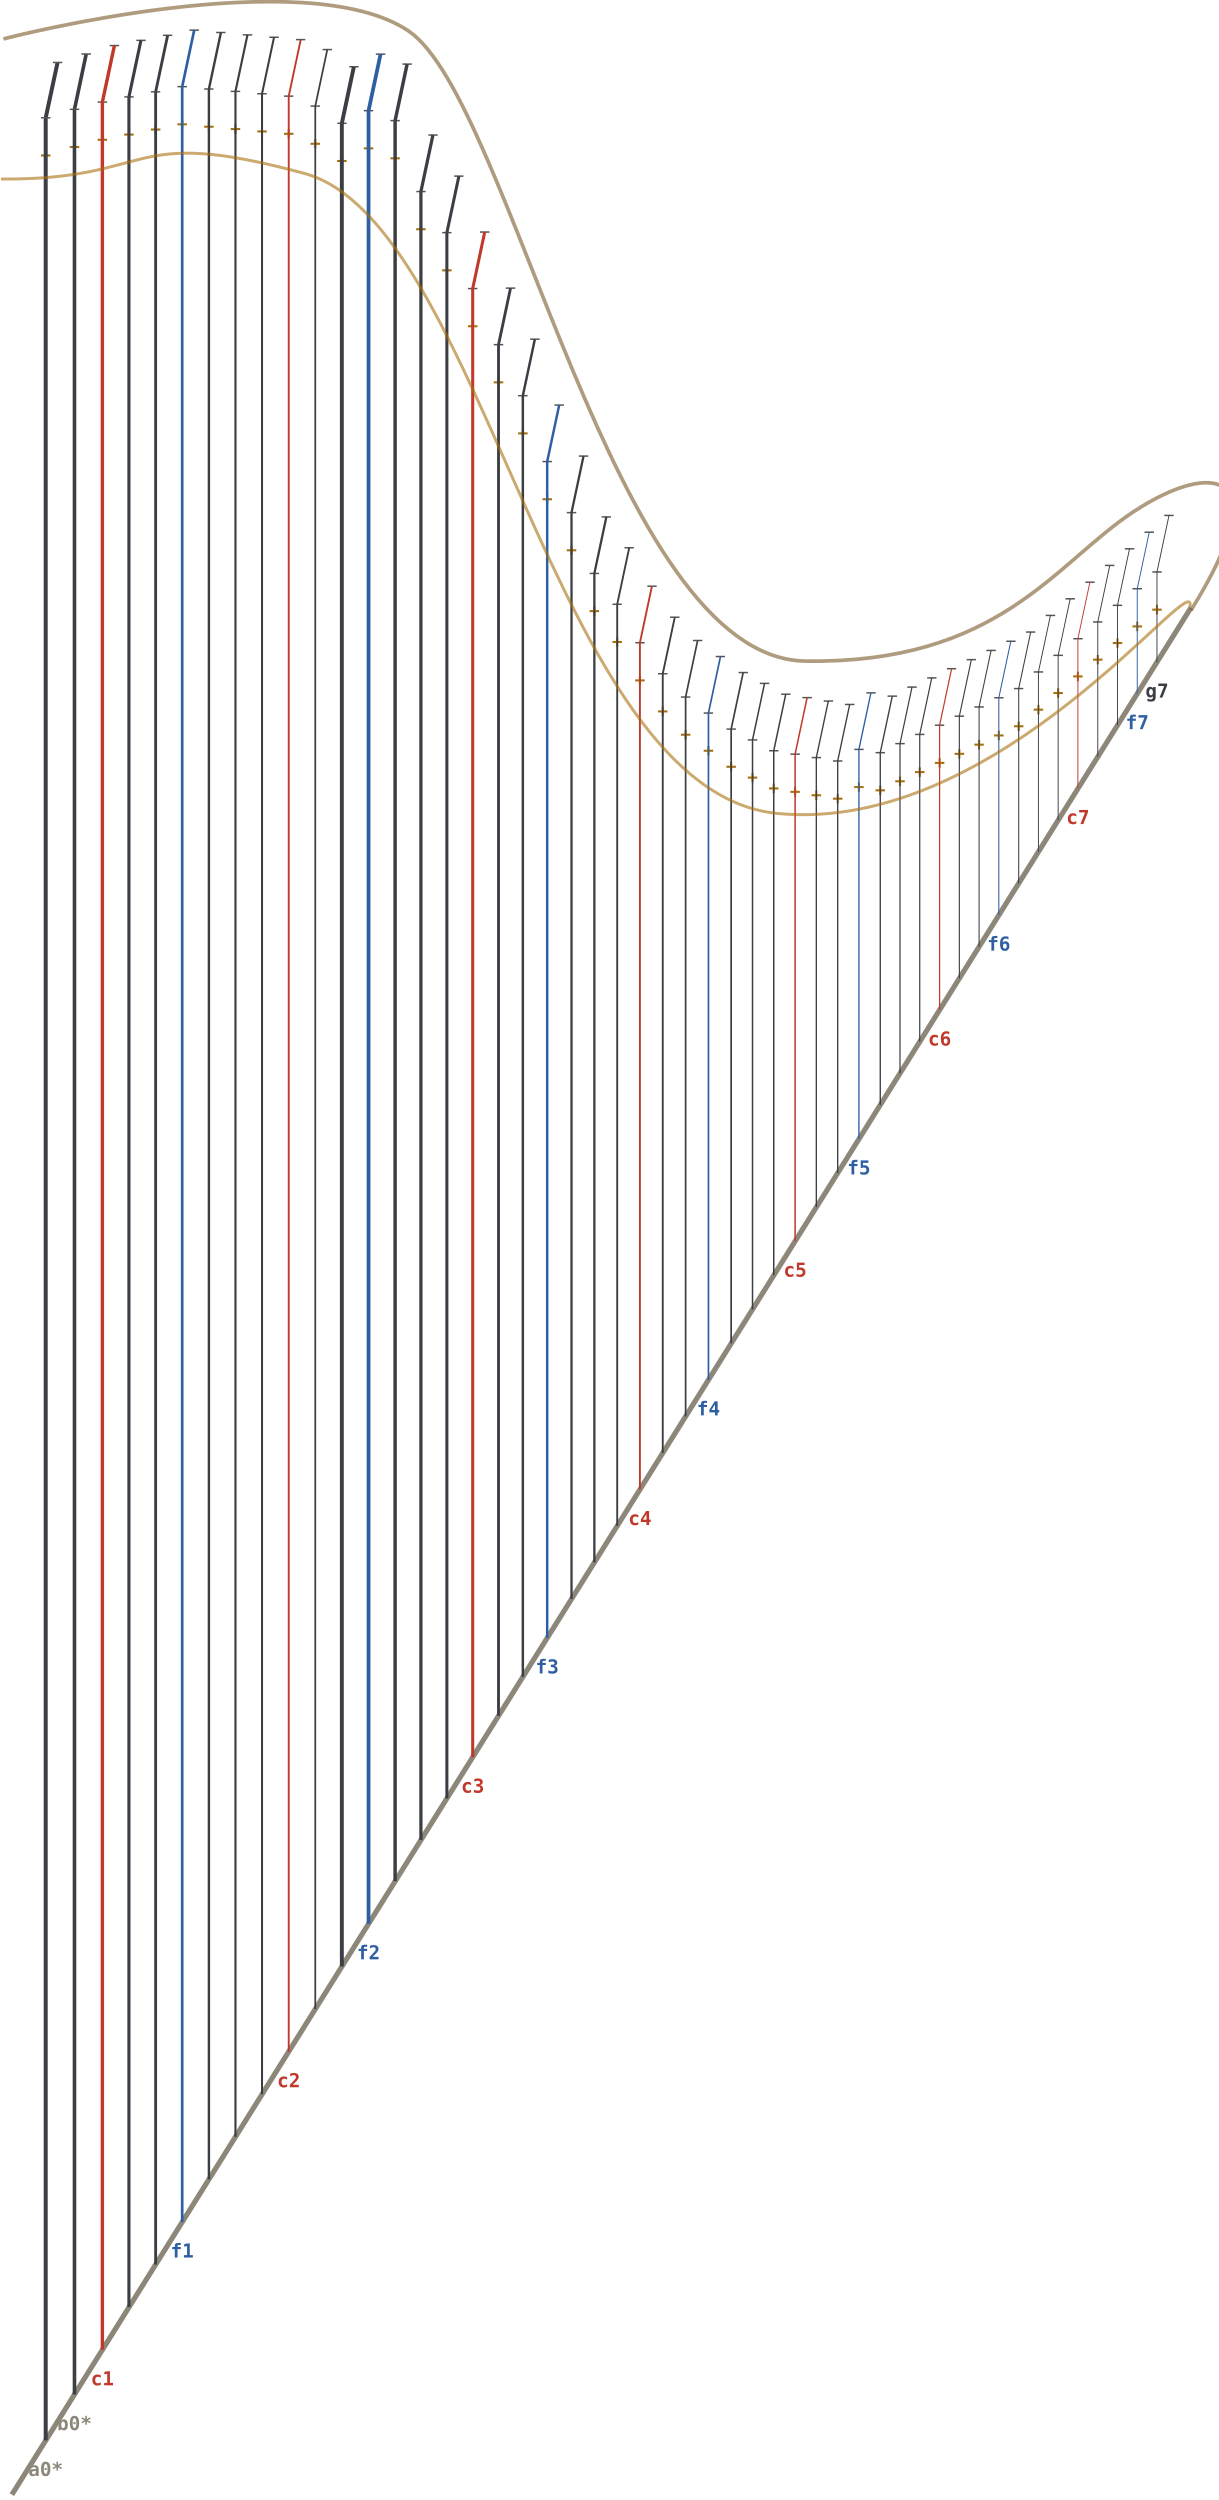
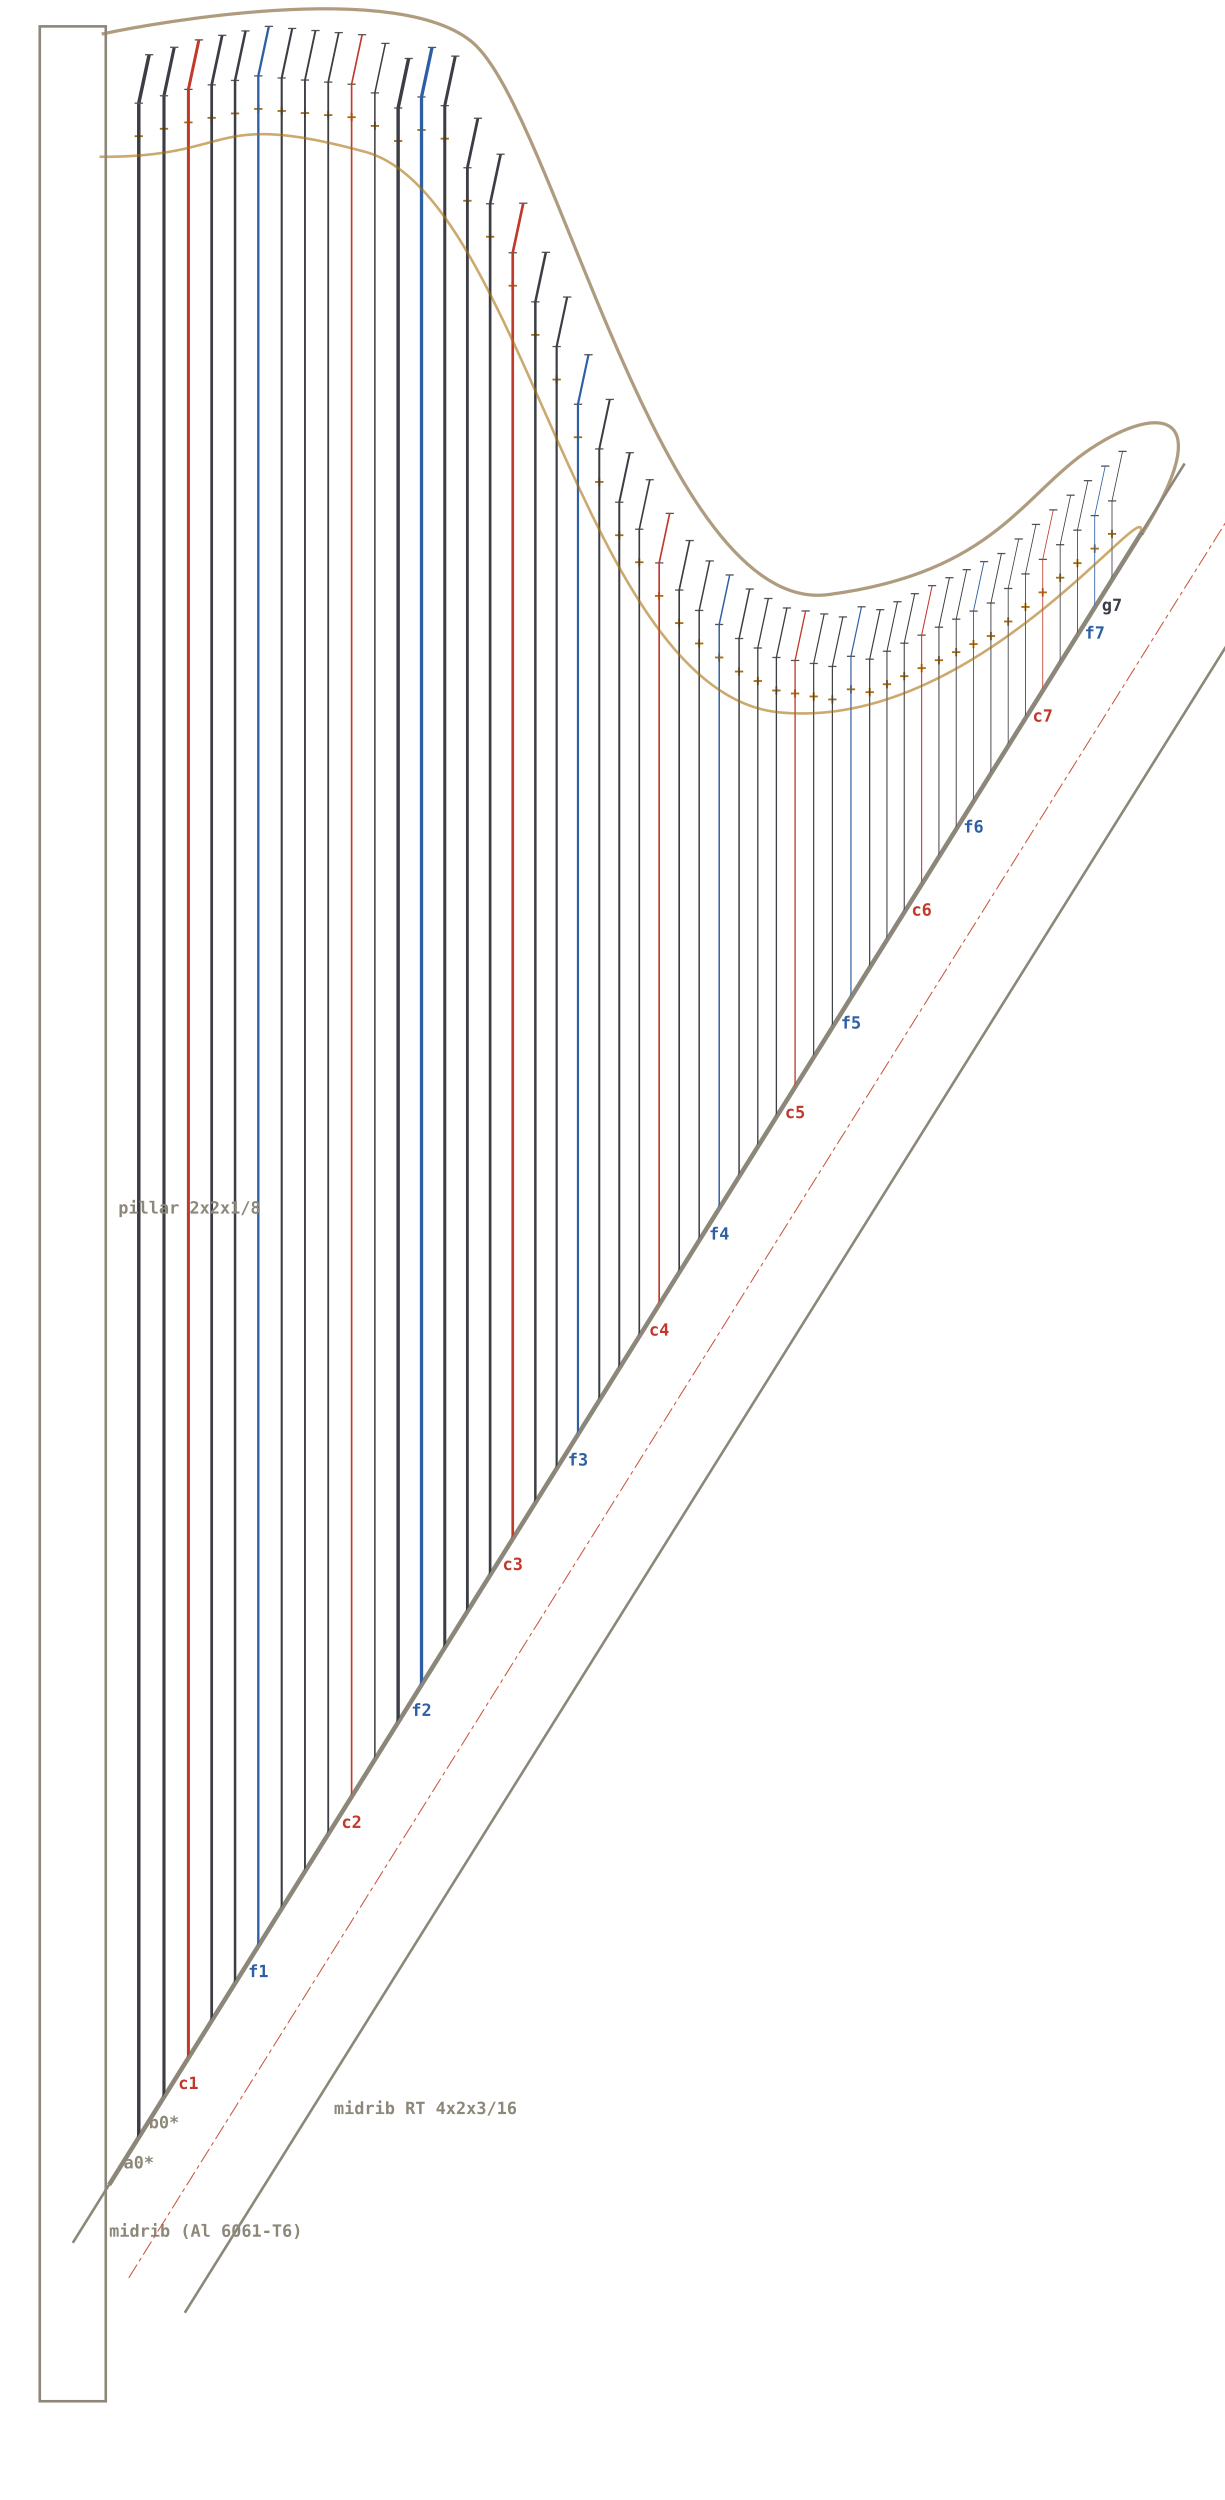
- <svg xmlns="http://www.w3.org/2000/svg" width="821mm" height="1685mm" viewBox="185 0 821 1685" version="1.1" id="svg296">
+ <svg xmlns="http://www.w3.org/2000/svg" width="942mm" height="1924mm" viewBox="109 0 942 1924" version="1.1" id="svg296">
  <defs id="defs296" />
  <style id="style1">.nl{font-size:13px;font-weight:700;font-family:ui-monospace,Menlo,Consolas,monospace}</style>
  <line x1="193.0" y1="1681.4" x2="987.7" y2="409.6" stroke="#8d877a" stroke-width="3.5" id="line1">
    </line>
  <text x="193.0" y="1721.4" class="nl" fill="#8d877a" id="text1">midrib (Al 6061-T6)</text>
  <g stroke="#555" stroke-width="1.0" fill="none" id="g95">
    <line x1="250.8" y1="68.8" x2="257.2" y2="68.8" id="line2" />
    <line x1="258.9" y1="30.7" x2="265.3" y2="30.7" id="line3" />
    <line x1="268.8" y1="65.3" x2="275.1" y2="65.3" id="line4" />
    <line x1="276.9" y1="27.2" x2="283.2" y2="27.2" id="line5" />
    <line x1="286.7" y1="61.9" x2="293.0" y2="61.9" id="line6" />
    <line x1="294.8" y1="23.8" x2="301.1" y2="23.8" id="line7" />
    <line x1="304.6" y1="58.4" x2="311.0" y2="58.4" id="line8" />
    <line x1="312.7" y1="20.3" x2="319.1" y2="20.3" id="line9" />
    <line x1="322.6" y1="60.0" x2="328.9" y2="60.0" id="line10" />
    <line x1="330.7" y1="21.9" x2="337.0" y2="21.9" id="line11" />
    <line x1="340.5" y1="61.6" x2="346.9" y2="61.6" id="line12" />
    <line x1="348.6" y1="23.5" x2="355.0" y2="23.5" id="line13" />
    <line x1="358.4" y1="63.2" x2="364.8" y2="63.2" id="line14" />
    <line x1="366.5" y1="25.1" x2="372.9" y2="25.1" id="line15" />
    <line x1="376.4" y1="64.8" x2="382.7" y2="64.8" id="line16" />
    <line x1="384.5" y1="26.7" x2="390.8" y2="26.7" id="line17" />
    <line x1="394.3" y1="71.5" x2="400.7" y2="71.5" id="line18" />
    <line x1="402.4" y1="33.4" x2="408.8" y2="33.4" id="line19" />
    <line x1="412.3" y1="83.1" x2="418.6" y2="83.1" id="line20" />
    <line x1="420.4" y1="45.0" x2="426.7" y2="45.0" id="line21" />
    <line x1="430.2" y1="74.6" x2="436.5" y2="74.6" id="line22" />
    <line x1="438.3" y1="36.5" x2="444.7" y2="36.5" id="line23" />
    <line x1="448.1" y1="81.3" x2="454.5" y2="81.3" id="line24" />
    <line x1="456.2" y1="43.2" x2="462.6" y2="43.2" id="line25" />
    <line x1="465.6" y1="129.1" x2="471.9" y2="129.1" id="line26" />
    <line x1="473.7" y1="91.0" x2="480.0" y2="91.0" id="line27" />
    <line x1="483.0" y1="156.8" x2="489.3" y2="156.8" id="line28" />
    <line x1="491.1" y1="118.7" x2="497.4" y2="118.7" id="line29" />
    <line x1="500.4" y1="194.5" x2="506.8" y2="194.5" id="line30" />
    <line x1="508.5" y1="156.4" x2="514.9" y2="156.4" id="line31" />
    <line x1="517.8" y1="232.3" x2="524.2" y2="232.3" id="line32" />
    <line x1="525.9" y1="194.2" x2="532.3" y2="194.2" id="line33" />
    <line x1="534.2" y1="266.7" x2="540.6" y2="266.7" id="line34" />
    <line x1="542.3" y1="228.6" x2="548.7" y2="228.6" id="line35" />
    <line x1="550.6" y1="311.1" x2="557.0" y2="311.1" id="line36" />
    <line x1="558.7" y1="273.0" x2="565.1" y2="273.0" id="line37" />
    <line x1="567.0" y1="345.5" x2="573.4" y2="345.5" id="line38" />
    <line x1="575.1" y1="307.4" x2="581.5" y2="307.4" id="line39" />
    <line x1="582.4" y1="386.5" x2="588.8" y2="386.5" id="line40" />
    <line x1="590.5" y1="348.4" x2="596.8" y2="348.4" id="line41" />
    <line x1="597.8" y1="407.3" x2="604.1" y2="407.3" id="line42" />
    <line x1="605.9" y1="369.2" x2="612.2" y2="369.2" id="line43" />
    <line x1="613.2" y1="433.2" x2="619.5" y2="433.2" id="line44" />
    <line x1="621.3" y1="395.1" x2="627.6" y2="395.1" id="line45" />
    <line x1="628.5" y1="454.1" x2="634.9" y2="454.1" id="line46" />
    <line x1="636.6" y1="416.0" x2="643.0" y2="416.0" id="line47" />
    <line x1="643.9" y1="469.8" x2="650.3" y2="469.8" id="line48" />
    <line x1="652.0" y1="431.7" x2="658.4" y2="431.7" id="line49" />
    <line x1="659.3" y1="480.6" x2="665.6" y2="480.6" id="line50" />
    <line x1="667.4" y1="442.5" x2="673.7" y2="442.5" id="line51" />
    <line x1="674.6" y1="491.4" x2="681.0" y2="491.4" id="line52" />
    <line x1="682.8" y1="453.3" x2="689.1" y2="453.3" id="line53" />
    <line x1="689.0" y1="498.7" x2="695.4" y2="498.7" id="line54" />
    <line x1="697.1" y1="460.6" x2="703.5" y2="460.6" id="line55" />
    <line x1="703.4" y1="506.0" x2="709.7" y2="506.0" id="line56" />
    <line x1="711.5" y1="467.9" x2="717.8" y2="467.9" id="line57" />
    <line x1="717.7" y1="508.3" x2="724.1" y2="508.3" id="line58" />
    <line x1="725.8" y1="470.2" x2="732.2" y2="470.2" id="line59" />
    <line x1="732.1" y1="510.6" x2="738.4" y2="510.6" id="line60" />
    <line x1="740.2" y1="472.5" x2="746.5" y2="472.5" id="line61" />
    <line x1="746.4" y1="512.9" x2="752.8" y2="512.9" id="line62" />
    <line x1="754.5" y1="474.8" x2="760.9" y2="474.8" id="line63" />
    <line x1="760.8" y1="505.1" x2="767.1" y2="505.1" id="line64" />
    <line x1="768.9" y1="467.0" x2="775.2" y2="467.0" id="line65" />
    <line x1="775.1" y1="507.3" x2="781.5" y2="507.3" id="line66" />
    <line x1="783.2" y1="469.2" x2="789.6" y2="469.2" id="line67" />
    <line x1="788.4" y1="501.2" x2="794.8" y2="501.2" id="line68" />
    <line x1="796.5" y1="463.1" x2="802.9" y2="463.1" id="line69" />
    <line x1="801.8" y1="495.0" x2="808.1" y2="495.0" id="line70" />
    <line x1="809.9" y1="456.9" x2="816.2" y2="456.9" id="line71" />
    <line x1="815.1" y1="488.8" x2="821.4" y2="488.8" id="line72" />
    <line x1="823.2" y1="450.7" x2="829.5" y2="450.7" id="line73" />
    <line x1="828.4" y1="482.7" x2="834.8" y2="482.7" id="line74" />
    <line x1="836.5" y1="444.6" x2="842.8" y2="444.6" id="line75" />
    <line x1="841.7" y1="476.5" x2="848.1" y2="476.5" id="line76" />
    <line x1="849.8" y1="438.4" x2="856.2" y2="438.4" id="line77" />
    <line x1="855.1" y1="470.3" x2="861.4" y2="470.3" id="line78" />
    <line x1="863.2" y1="432.2" x2="869.5" y2="432.2" id="line79" />
    <line x1="868.4" y1="464.1" x2="874.7" y2="464.1" id="line80" />
    <line x1="876.5" y1="426.0" x2="882.8" y2="426.0" id="line81" />
    <line x1="881.7" y1="452.9" x2="888.1" y2="452.9" id="line82" />
    <line x1="889.8" y1="414.8" x2="896.2" y2="414.8" id="line83" />
    <line x1="895.0" y1="441.7" x2="901.4" y2="441.7" id="line84" />
    <line x1="903.1" y1="403.6" x2="909.5" y2="403.6" id="line85" />
    <line x1="908.4" y1="430.5" x2="914.7" y2="430.5" id="line86" />
    <line x1="916.5" y1="392.4" x2="922.8" y2="392.4" id="line87" />
    <line x1="921.7" y1="419.2" x2="928.0" y2="419.2" id="line88" />
    <line x1="929.8" y1="381.1" x2="936.1" y2="381.1" id="line89" />
    <line x1="935.0" y1="408.0" x2="941.3" y2="408.0" id="line90" />
    <line x1="943.1" y1="369.9" x2="949.5" y2="369.9" id="line91" />
    <line x1="948.3" y1="396.8" x2="954.7" y2="396.8" id="line92" />
    <line x1="956.4" y1="358.7" x2="962.8" y2="358.7" id="line93" />
    <line x1="961.7" y1="385.5" x2="968.0" y2="385.5" id="line94" />
    <line x1="969.7" y1="347.4" x2="976.1" y2="347.4" id="line95" />
  </g>
  <line x1="254.0" y1="68.8" x2="262.1" y2="30.7" stroke="#c0392b" stroke-width="2.311" id="line96" />
  <line x1="271.9" y1="65.3" x2="280.0" y2="27.2" stroke="#3b3e44" stroke-width="2.108" id="line97" />
  <line x1="289.9" y1="61.9" x2="298.0" y2="23.8" stroke="#3b3e44" stroke-width="1.930" id="line98" />
  <line x1="307.8" y1="58.4" x2="315.9" y2="20.3" stroke="#2e5fa3" stroke-width="1.803" id="line99" />
  <line x1="325.8" y1="60.0" x2="333.9" y2="21.9" stroke="#3b3e44" stroke-width="1.626" id="line100" />
  <line x1="343.7" y1="61.6" x2="351.8" y2="23.5" stroke="#3b3e44" stroke-width="1.448" id="line101" />
  <line x1="361.6" y1="63.2" x2="369.7" y2="25.1" stroke="#3b3e44" stroke-width="1.372" id="line102" />
  <line x1="379.6" y1="64.8" x2="387.7" y2="26.7" stroke="#c0392b" stroke-width="1.270" id="line103" />
  <line x1="397.5" y1="71.5" x2="405.6" y2="33.4" stroke="#3b3e44" stroke-width="1.168" id="line104" />
  <line x1="415.4" y1="83.1" x2="423.5" y2="45.0" stroke="#3b3e44" stroke-width="2.642" id="line105" />
  <line x1="433.4" y1="74.6" x2="441.5" y2="36.5" stroke="#2e5fa3" stroke-width="2.540" id="line106" />
  <line x1="451.3" y1="81.3" x2="459.4" y2="43.2" stroke="#3b3e44" stroke-width="2.337" id="line107" />
  <line x1="468.7" y1="129.1" x2="476.8" y2="91.0" stroke="#3b3e44" stroke-width="2.184" id="line108" />
  <line x1="486.2" y1="156.8" x2="494.3" y2="118.7" stroke="#3b3e44" stroke-width="2.057" id="line109" />
  <line x1="503.6" y1="194.5" x2="511.7" y2="156.4" stroke="#c0392b" stroke-width="2.057" id="line110" />
  <line x1="521.0" y1="232.3" x2="529.1" y2="194.2" stroke="#3b3e44" stroke-width="1.930" id="line111" />
  <line x1="537.4" y1="266.7" x2="545.5" y2="228.6" stroke="#3b3e44" stroke-width="1.676" id="line112" />
  <line x1="553.8" y1="311.1" x2="561.9" y2="273.0" stroke="#2e5fa3" stroke-width="1.676" id="line113" />
  <line x1="570.2" y1="345.5" x2="578.3" y2="307.4" stroke="#3b3e44" stroke-width="1.549" id="line114" />
  <line x1="585.6" y1="386.5" x2="593.7" y2="348.4" stroke="#3b3e44" stroke-width="1.549" id="line115" />
  <line x1="601.0" y1="407.3" x2="609.1" y2="369.2" stroke="#3b3e44" stroke-width="1.270" id="line116" />
  <line x1="616.3" y1="433.2" x2="624.4" y2="395.1" stroke="#c0392b" stroke-width="1.270" id="line117" />
  <line x1="631.7" y1="454.1" x2="639.8" y2="416.0" stroke="#3b3e44" stroke-width="1.270" id="line118" />
  <line x1="647.1" y1="469.8" x2="655.2" y2="431.7" stroke="#3b3e44" stroke-width="1.143" id="line119" />
  <line x1="662.5" y1="480.6" x2="670.6" y2="442.5" stroke="#2e5fa3" stroke-width="1.143" id="line120" />
  <line x1="677.8" y1="491.4" x2="685.9" y2="453.3" stroke="#3b3e44" stroke-width="1.143" id="line121" />
  <line x1="692.2" y1="498.7" x2="700.3" y2="460.6" stroke="#3b3e44" stroke-width="1.016" id="line122" />
  <line x1="706.5" y1="506.0" x2="714.6" y2="467.9" stroke="#3b3e44" stroke-width="1.016" id="line123" />
  <line x1="720.9" y1="508.3" x2="729.0" y2="470.2" stroke="#c0392b" stroke-width="1.016" id="line124" />
  <line x1="735.2" y1="510.6" x2="743.3" y2="472.5" stroke="#3b3e44" stroke-width="0.914" id="line125" />
  <line x1="749.6" y1="512.9" x2="757.7" y2="474.8" stroke="#3b3e44" stroke-width="0.914" id="line126" />
  <line x1="763.9" y1="505.1" x2="772.0" y2="467.0" stroke="#2e5fa3" stroke-width="0.914" id="line127" />
  <line x1="778.3" y1="507.3" x2="786.4" y2="469.2" stroke="#3b3e44" stroke-width="0.914" id="line128" />
  <line x1="791.6" y1="501.2" x2="799.7" y2="463.1" stroke="#3b3e44" stroke-width="0.813" id="line129" />
  <line x1="804.9" y1="495.0" x2="813.0" y2="456.9" stroke="#3b3e44" stroke-width="0.813" id="line130" />
  <line x1="818.3" y1="488.8" x2="826.4" y2="450.7" stroke="#c0392b" stroke-width="0.813" id="line131" />
  <line x1="831.6" y1="482.7" x2="839.7" y2="444.6" stroke="#3b3e44" stroke-width="0.762" id="line132" />
  <line x1="844.9" y1="476.5" x2="853.0" y2="438.4" stroke="#3b3e44" stroke-width="0.711" id="line133" />
  <line x1="858.2" y1="470.3" x2="866.3" y2="432.2" stroke="#2e5fa3" stroke-width="0.711" id="line134" />
  <line x1="871.6" y1="464.1" x2="879.7" y2="426.0" stroke="#3b3e44" stroke-width="0.711" id="line135" />
  <line x1="884.9" y1="452.9" x2="893.0" y2="414.8" stroke="#3b3e44" stroke-width="0.635" id="line136" />
  <line x1="898.2" y1="441.7" x2="906.3" y2="403.6" stroke="#3b3e44" stroke-width="0.635" id="line137" />
  <line x1="911.5" y1="430.5" x2="919.6" y2="392.4" stroke="#c0392b" stroke-width="0.635" id="line138" />
  <line x1="924.9" y1="419.2" x2="933.0" y2="381.1" stroke="#3b3e44" stroke-width="0.635" id="line139" />
  <line x1="938.2" y1="408.0" x2="946.3" y2="369.9" stroke="#3b3e44" stroke-width="0.635" id="line140" />
  <line x1="951.5" y1="396.8" x2="959.6" y2="358.7" stroke="#2e5fa3" stroke-width="0.635" id="line141" />
  <line x1="964.8" y1="385.5" x2="972.9" y2="347.4" stroke="#3b3e44" stroke-width="0.635" id="line142" />
  <g stroke="#a8700f" stroke-width="1.4" id="g144">
    <line x1="250.8" y1="94.2" x2="257.2" y2="94.2" id="line143" />
    <line x1="254.0" y1="91.0" x2="254.0" y2="97.4" id="line144" />
  </g>
  <g stroke="#a8700f" stroke-width="1.4" id="g146">
    <line x1="268.7" y1="90.7" x2="275.1" y2="90.7" id="line145" />
    <line x1="271.9" y1="87.5" x2="271.9" y2="93.9" id="line146" />
  </g>
  <g stroke="#a8700f" stroke-width="1.4" id="g148">
    <line x1="286.7" y1="87.3" x2="293.1" y2="87.3" id="line147" />
    <line x1="289.9" y1="84.1" x2="289.9" y2="90.5" id="line148" />
  </g>
  <g stroke="#a8700f" stroke-width="1.4" id="g150">
    <line x1="304.6" y1="83.8" x2="311.0" y2="83.8" id="line149" />
    <line x1="307.8" y1="80.6" x2="307.8" y2="87.0" id="line150" />
  </g>
  <g stroke="#a8700f" stroke-width="1.4" id="g152">
    <line x1="322.6" y1="85.4" x2="329.0" y2="85.4" id="line151" />
    <line x1="325.8" y1="82.2" x2="325.8" y2="88.6" id="line152" />
  </g>
  <g stroke="#a8700f" stroke-width="1.4" id="g154">
    <line x1="340.5" y1="87.0" x2="346.9" y2="87.0" id="line153" />
    <line x1="343.7" y1="83.8" x2="343.7" y2="90.2" id="line154" />
  </g>
  <g stroke="#a8700f" stroke-width="1.4" id="g156">
    <line x1="358.4" y1="88.6" x2="364.8" y2="88.6" id="line155" />
    <line x1="361.6" y1="85.4" x2="361.6" y2="91.8" id="line156" />
  </g>
  <g stroke="#a8700f" stroke-width="1.4" id="g158">
    <line x1="376.4" y1="90.2" x2="382.8" y2="90.2" id="line157" />
    <line x1="379.6" y1="87.0" x2="379.6" y2="93.4" id="line158" />
  </g>
  <g stroke="#a8700f" stroke-width="1.4" id="g160">
    <line x1="394.3" y1="96.9" x2="400.7" y2="96.9" id="line159" />
    <line x1="397.5" y1="93.7" x2="397.5" y2="100.1" id="line160" />
  </g>
  <g stroke="#a8700f" stroke-width="1.4" id="g162">
    <line x1="412.2" y1="108.5" x2="418.6" y2="108.5" id="line161" />
    <line x1="415.4" y1="105.3" x2="415.4" y2="111.7" id="line162" />
  </g>
  <g stroke="#a8700f" stroke-width="1.4" id="g164">
    <line x1="430.2" y1="100.0" x2="436.6" y2="100.0" id="line163" />
    <line x1="433.4" y1="96.8" x2="433.4" y2="103.2" id="line164" />
  </g>
  <g stroke="#a8700f" stroke-width="1.4" id="g166">
    <line x1="448.1" y1="106.7" x2="454.5" y2="106.7" id="line165" />
    <line x1="451.3" y1="103.5" x2="451.3" y2="109.9" id="line166" />
  </g>
  <g stroke="#a8700f" stroke-width="1.4" id="g168">
    <line x1="465.5" y1="154.5" x2="471.9" y2="154.5" id="line167" />
    <line x1="468.7" y1="151.3" x2="468.7" y2="157.7" id="line168" />
  </g>
  <g stroke="#a8700f" stroke-width="1.4" id="g170">
    <line x1="483.0" y1="182.2" x2="489.4" y2="182.2" id="line169" />
    <line x1="486.2" y1="179.0" x2="486.2" y2="185.4" id="line170" />
  </g>
  <g stroke="#a8700f" stroke-width="1.4" id="g172">
    <line x1="500.4" y1="219.9" x2="506.8" y2="219.9" id="line171" />
    <line x1="503.6" y1="216.7" x2="503.6" y2="223.1" id="line172" />
  </g>
  <g stroke="#a8700f" stroke-width="1.4" id="g174">
    <line x1="517.8" y1="257.7" x2="524.2" y2="257.7" id="line173" />
    <line x1="521.0" y1="254.5" x2="521.0" y2="260.9" id="line174" />
  </g>
  <g stroke="#a8700f" stroke-width="1.4" id="g176">
    <line x1="534.2" y1="292.1" x2="540.6" y2="292.1" id="line175" />
    <line x1="537.4" y1="288.9" x2="537.4" y2="295.3" id="line176" />
  </g>
  <g stroke="#a8700f" stroke-width="1.4" id="g178">
    <line x1="550.6" y1="336.5" x2="557.0" y2="336.5" id="line177" />
    <line x1="553.8" y1="333.3" x2="553.8" y2="339.7" id="line178" />
  </g>
  <g stroke="#a8700f" stroke-width="1.4" id="g180">
    <line x1="567.0" y1="370.9" x2="573.4" y2="370.9" id="line179" />
    <line x1="570.2" y1="367.7" x2="570.2" y2="374.1" id="line180" />
  </g>
  <g stroke="#a8700f" stroke-width="1.4" id="g182">
    <line x1="582.4" y1="411.9" x2="588.8" y2="411.9" id="line181" />
    <line x1="585.6" y1="408.7" x2="585.6" y2="415.1" id="line182" />
  </g>
  <g stroke="#a8700f" stroke-width="1.4" id="g184">
    <line x1="597.8" y1="432.7" x2="604.2" y2="432.7" id="line183" />
    <line x1="601.0" y1="429.5" x2="601.0" y2="435.9" id="line184" />
  </g>
  <g stroke="#a8700f" stroke-width="1.4" id="g186">
    <line x1="613.1" y1="458.6" x2="619.5" y2="458.6" id="line185" />
    <line x1="616.3" y1="455.4" x2="616.3" y2="461.8" id="line186" />
  </g>
  <g stroke="#a8700f" stroke-width="1.4" id="g188">
    <line x1="628.5" y1="479.5" x2="634.9" y2="479.5" id="line187" />
    <line x1="631.7" y1="476.3" x2="631.7" y2="482.7" id="line188" />
  </g>
  <g stroke="#a8700f" stroke-width="1.4" id="g190">
    <line x1="643.9" y1="495.2" x2="650.3" y2="495.2" id="line189" />
    <line x1="647.1" y1="492.0" x2="647.1" y2="498.4" id="line190" />
  </g>
  <g stroke="#a8700f" stroke-width="1.4" id="g192">
    <line x1="659.3" y1="506.0" x2="665.7" y2="506.0" id="line191" />
    <line x1="662.5" y1="502.8" x2="662.5" y2="509.2" id="line192" />
  </g>
  <g stroke="#a8700f" stroke-width="1.4" id="g194">
    <line x1="674.6" y1="516.8" x2="681.0" y2="516.8" id="line193" />
    <line x1="677.8" y1="513.6" x2="677.8" y2="520.0" id="line194" />
  </g>
  <g stroke="#a8700f" stroke-width="1.4" id="g196">
    <line x1="689.0" y1="524.1" x2="695.4" y2="524.1" id="line195" />
    <line x1="692.2" y1="520.9" x2="692.2" y2="527.3" id="line196" />
  </g>
  <g stroke="#a8700f" stroke-width="1.4" id="g198">
    <line x1="703.3" y1="531.4" x2="709.7" y2="531.4" id="line197" />
    <line x1="706.5" y1="528.2" x2="706.5" y2="534.6" id="line198" />
  </g>
  <g stroke="#a8700f" stroke-width="1.4" id="g200">
    <line x1="717.7" y1="533.7" x2="724.1" y2="533.7" id="line199" />
    <line x1="720.9" y1="530.5" x2="720.9" y2="536.9" id="line200" />
  </g>
  <g stroke="#a8700f" stroke-width="1.4" id="g202">
    <line x1="732.0" y1="536.0" x2="738.4" y2="536.0" id="line201" />
    <line x1="735.2" y1="532.8" x2="735.2" y2="539.2" id="line202" />
  </g>
  <g stroke="#a8700f" stroke-width="1.4" id="g204">
    <line x1="746.4" y1="538.3" x2="752.8" y2="538.3" id="line203" />
    <line x1="749.6" y1="535.1" x2="749.6" y2="541.5" id="line204" />
  </g>
  <g stroke="#a8700f" stroke-width="1.4" id="g206">
    <line x1="760.7" y1="530.5" x2="767.1" y2="530.5" id="line205" />
    <line x1="763.9" y1="527.3" x2="763.9" y2="533.7" id="line206" />
  </g>
  <g stroke="#a8700f" stroke-width="1.4" id="g208">
    <line x1="775.1" y1="532.7" x2="781.5" y2="532.7" id="line207" />
    <line x1="778.3" y1="529.5" x2="778.3" y2="535.9" id="line208" />
  </g>
  <g stroke="#a8700f" stroke-width="1.4" id="g210">
    <line x1="788.4" y1="526.6" x2="794.8" y2="526.6" id="line209" />
    <line x1="791.6" y1="523.4" x2="791.6" y2="529.8" id="line210" />
  </g>
  <g stroke="#a8700f" stroke-width="1.4" id="g212">
    <line x1="801.7" y1="520.4" x2="808.1" y2="520.4" id="line211" />
    <line x1="804.9" y1="517.2" x2="804.9" y2="523.6" id="line212" />
  </g>
  <g stroke="#a8700f" stroke-width="1.4" id="g214">
    <line x1="815.1" y1="514.2" x2="821.5" y2="514.2" id="line213" />
    <line x1="818.3" y1="511.0" x2="818.3" y2="517.4" id="line214" />
  </g>
  <g stroke="#a8700f" stroke-width="1.4" id="g216">
    <line x1="828.4" y1="508.1" x2="834.8" y2="508.1" id="line215" />
    <line x1="831.6" y1="504.9" x2="831.6" y2="511.3" id="line216" />
  </g>
  <g stroke="#a8700f" stroke-width="1.4" id="g218">
    <line x1="841.7" y1="501.9" x2="848.1" y2="501.9" id="line217" />
    <line x1="844.9" y1="498.7" x2="844.9" y2="505.1" id="line218" />
  </g>
  <g stroke="#a8700f" stroke-width="1.4" id="g220">
    <line x1="855.0" y1="495.7" x2="861.4" y2="495.7" id="line219" />
    <line x1="858.2" y1="492.5" x2="858.2" y2="498.9" id="line220" />
  </g>
  <g stroke="#a8700f" stroke-width="1.4" id="g222">
    <line x1="868.4" y1="489.5" x2="874.8" y2="489.5" id="line221" />
    <line x1="871.6" y1="486.3" x2="871.6" y2="492.7" id="line222" />
  </g>
  <g stroke="#a8700f" stroke-width="1.4" id="g224">
    <line x1="881.7" y1="478.3" x2="888.1" y2="478.3" id="line223" />
    <line x1="884.9" y1="475.1" x2="884.9" y2="481.5" id="line224" />
  </g>
  <g stroke="#a8700f" stroke-width="1.4" id="g226">
    <line x1="895.0" y1="467.1" x2="901.4" y2="467.1" id="line225" />
    <line x1="898.2" y1="463.9" x2="898.2" y2="470.3" id="line226" />
  </g>
  <g stroke="#a8700f" stroke-width="1.4" id="g228">
    <line x1="908.3" y1="455.9" x2="914.7" y2="455.9" id="line227" />
    <line x1="911.5" y1="452.7" x2="911.5" y2="459.1" id="line228" />
  </g>
  <g stroke="#a8700f" stroke-width="1.4" id="g230">
    <line x1="921.7" y1="444.6" x2="928.1" y2="444.6" id="line229" />
    <line x1="924.9" y1="441.4" x2="924.9" y2="447.8" id="line230" />
  </g>
  <g stroke="#a8700f" stroke-width="1.4" id="g232">
    <line x1="935.0" y1="433.4" x2="941.4" y2="433.4" id="line231" />
    <line x1="938.2" y1="430.2" x2="938.2" y2="436.6" id="line232" />
  </g>
  <g stroke="#a8700f" stroke-width="1.4" id="g234">
    <line x1="948.3" y1="422.2" x2="954.7" y2="422.2" id="line233" />
    <line x1="951.5" y1="419.0" x2="951.5" y2="425.4" id="line234" />
  </g>
  <g stroke="#a8700f" stroke-width="1.4" id="g236">
    <line x1="961.6" y1="410.9" x2="968.0" y2="410.9" id="line235" />
    <line x1="964.8" y1="407.7" x2="964.8" y2="414.1" id="line236" />
  </g>
  <g stroke="#a8700f" stroke-width="1.4" id="g238">
    <line x1="232.0" y1="99.1" x2="238.4" y2="99.1" id="line237" />
    <line x1="235.2" y1="95.9" x2="235.2" y2="102.3" id="line238" />
  </g>
  <g stroke="#a8700f" stroke-width="1.4" id="g240">
    <line x1="212.6" y1="104.8" x2="219.0" y2="104.8" id="line239" />
    <line x1="215.8" y1="101.6" x2="215.8" y2="108.0" id="line240" />
  </g>
  <line x1="964.8" y1="446.2" x2="964.8" y2="385.5" stroke="#3b3e44" stroke-width="0.635" id="line241">
    </line>
  <text x="964.8" y="470.2" class="nl" fill="#3b3e44" text-anchor="middle" id="text241">g7</text>
  <line x1="951.5" y1="467.5" x2="951.5" y2="396.8" stroke="#2e5fa3" stroke-width="0.635" id="line242">
    </line>
  <text x="951.5" y="491.5" class="nl" fill="#2e5fa3" text-anchor="middle" id="text242">f7</text>
  <line x1="938.2" y1="488.8" x2="938.2" y2="408.0" stroke="#3b3e44" stroke-width="0.635" id="line243">
    </line>
  <line x1="924.9" y1="510.1" x2="924.9" y2="419.2" stroke="#3b3e44" stroke-width="0.635" id="line244">
    </line>
  <line x1="911.5" y1="531.4" x2="911.5" y2="430.5" stroke="#c0392b" stroke-width="0.635" id="line245">
    </line>
  <text x="911.5" y="555.4" class="nl" fill="#c0392b" text-anchor="middle" id="text245">c7</text>
  <line x1="898.2" y1="552.8" x2="898.2" y2="441.7" stroke="#3b3e44" stroke-width="0.635" id="line246">
    </line>
  <line x1="884.9" y1="574.1" x2="884.9" y2="452.9" stroke="#3b3e44" stroke-width="0.635" id="line247">
    </line>
  <line x1="871.6" y1="595.4" x2="871.6" y2="464.1" stroke="#3b3e44" stroke-width="0.711" id="line248">
    </line>
  <line x1="858.2" y1="616.7" x2="858.2" y2="470.3" stroke="#2e5fa3" stroke-width="0.711" id="line249">
    </line>
  <text x="858.2" y="640.7" class="nl" fill="#2e5fa3" text-anchor="middle" id="text249">f6</text>
  <line x1="844.9" y1="638.1" x2="844.9" y2="476.5" stroke="#3b3e44" stroke-width="0.711" id="line250">
    </line>
  <line x1="831.6" y1="659.4" x2="831.6" y2="482.7" stroke="#3b3e44" stroke-width="0.762" id="line251">
    </line>
  <line x1="818.3" y1="680.7" x2="818.3" y2="488.8" stroke="#c0392b" stroke-width="0.813" id="line252">
    </line>
  <text x="818.3" y="704.7" class="nl" fill="#c0392b" text-anchor="middle" id="text252">c6</text>
  <line x1="804.9" y1="702.0" x2="804.9" y2="495.0" stroke="#3b3e44" stroke-width="0.813" id="line253">
    </line>
  <line x1="791.6" y1="723.4" x2="791.6" y2="501.2" stroke="#3b3e44" stroke-width="0.813" id="line254">
    </line>
  <line x1="778.3" y1="744.7" x2="778.3" y2="507.3" stroke="#3b3e44" stroke-width="0.914" id="line255">
    </line>
  <line x1="763.9" y1="767.6" x2="763.9" y2="505.1" stroke="#2e5fa3" stroke-width="0.914" id="line256">
    </line>
  <text x="763.9" y="791.6" class="nl" fill="#2e5fa3" text-anchor="middle" id="text256">f5</text>
  <line x1="749.6" y1="790.6" x2="749.6" y2="512.9" stroke="#3b3e44" stroke-width="0.914" id="line257">
    </line>
  <line x1="735.2" y1="813.6" x2="735.2" y2="510.6" stroke="#3b3e44" stroke-width="0.914" id="line258">
    </line>
  <line x1="720.9" y1="836.5" x2="720.9" y2="508.3" stroke="#c0392b" stroke-width="1.016" id="line259">
    </line>
  <text x="720.9" y="860.5" class="nl" fill="#c0392b" text-anchor="middle" id="text259">c5</text>
  <line x1="706.5" y1="859.5" x2="706.5" y2="506.0" stroke="#3b3e44" stroke-width="1.016" id="line260">
    </line>
  <line x1="692.2" y1="882.5" x2="692.2" y2="498.7" stroke="#3b3e44" stroke-width="1.016" id="line261">
    </line>
  <line x1="677.8" y1="905.4" x2="677.8" y2="491.4" stroke="#3b3e44" stroke-width="1.143" id="line262">
    </line>
  <line x1="662.5" y1="930.0" x2="662.5" y2="480.6" stroke="#2e5fa3" stroke-width="1.143" id="line263">
    </line>
  <text x="662.5" y="954.0" class="nl" fill="#2e5fa3" text-anchor="middle" id="text263">f4</text>
  <line x1="647.1" y1="954.6" x2="647.1" y2="469.8" stroke="#3b3e44" stroke-width="1.143" id="line264">
    </line>
  <line x1="631.7" y1="979.2" x2="631.7" y2="454.1" stroke="#3b3e44" stroke-width="1.270" id="line265">
    </line>
  <line x1="616.3" y1="1003.9" x2="616.3" y2="433.2" stroke="#c0392b" stroke-width="1.270" id="line266">
    </line>
  <text x="616.3" y="1027.9" class="nl" fill="#c0392b" text-anchor="middle" id="text266">c4</text>
  <line x1="601.0" y1="1028.5" x2="601.0" y2="407.3" stroke="#3b3e44" stroke-width="1.270" id="line267">
    </line>
  <line x1="585.6" y1="1053.1" x2="585.6" y2="386.5" stroke="#3b3e44" stroke-width="1.549" id="line268">
    </line>
  <line x1="570.2" y1="1077.7" x2="570.2" y2="345.5" stroke="#3b3e44" stroke-width="1.549" id="line269">
    </line>
  <line x1="553.8" y1="1103.9" x2="553.8" y2="311.1" stroke="#2e5fa3" stroke-width="1.676" id="line270">
    </line>
  <text x="553.8" y="1127.9" class="nl" fill="#2e5fa3" text-anchor="middle" id="text270">f3</text>
  <line x1="537.4" y1="1130.2" x2="537.4" y2="266.7" stroke="#3b3e44" stroke-width="1.676" id="line271">
    </line>
  <line x1="521.0" y1="1156.4" x2="521.0" y2="232.3" stroke="#3b3e44" stroke-width="1.930" id="line272">
    </line>
  <line x1="503.6" y1="1184.3" x2="503.6" y2="194.5" stroke="#c0392b" stroke-width="2.057" id="line273">
    </line>
  <text x="503.6" y="1208.3" class="nl" fill="#c0392b" text-anchor="middle" id="text273">c3</text>
  <line x1="486.2" y1="1212.2" x2="486.2" y2="156.8" stroke="#3b3e44" stroke-width="2.057" id="line274">
    </line>
  <line x1="468.7" y1="1240.1" x2="468.7" y2="129.1" stroke="#3b3e44" stroke-width="2.184" id="line275">
    </line>
  <line x1="451.3" y1="1267.9" x2="451.3" y2="81.3" stroke="#3b3e44" stroke-width="2.337" id="line276">
    </line>
  <line x1="433.4" y1="1296.6" x2="433.4" y2="74.6" stroke="#2e5fa3" stroke-width="2.540" id="line277">
    </line>
  <text x="433.4" y="1320.6" class="nl" fill="#2e5fa3" text-anchor="middle" id="text277">f2</text>
  <line x1="415.4" y1="1325.4" x2="415.4" y2="83.1" stroke="#3b3e44" stroke-width="2.642" id="line278">
    </line>
  <line x1="397.5" y1="1354.1" x2="397.5" y2="71.5" stroke="#3b3e44" stroke-width="1.168" id="line279">
    </line>
  <line x1="379.6" y1="1382.8" x2="379.6" y2="64.8" stroke="#c0392b" stroke-width="1.270" id="line280">
    </line>
  <text x="379.6" y="1406.8" class="nl" fill="#c0392b" text-anchor="middle" id="text280">c2</text>
  <line x1="361.6" y1="1411.5" x2="361.6" y2="63.2" stroke="#3b3e44" stroke-width="1.372" id="line281">
    </line>
  <line x1="343.7" y1="1440.2" x2="343.7" y2="61.6" stroke="#3b3e44" stroke-width="1.448" id="line282">
    </line>
  <line x1="325.8" y1="1468.9" x2="325.8" y2="60.0" stroke="#3b3e44" stroke-width="1.626" id="line283">
    </line>
  <line x1="307.8" y1="1497.6" x2="307.8" y2="58.4" stroke="#2e5fa3" stroke-width="1.803" id="line284">
    </line>
  <text x="307.8" y="1521.6" class="nl" fill="#2e5fa3" text-anchor="middle" id="text284">f1</text>
  <line x1="289.9" y1="1526.3" x2="289.9" y2="61.9" stroke="#3b3e44" stroke-width="1.930" id="line285">
    </line>
  <line x1="271.9" y1="1555.0" x2="271.9" y2="65.3" stroke="#3b3e44" stroke-width="2.108" id="line286">
    </line>
  <line x1="254.0" y1="1583.7" x2="254.0" y2="68.8" stroke="#c0392b" stroke-width="2.311" id="line287">
    </line>
  <text x="254.0" y="1607.7" class="nl" fill="#c0392b" text-anchor="middle" id="text287">c1</text>
  <line x1="235.2" y1="1613.9" x2="235.2" y2="73.7" stroke="#3b3e44" stroke-width="2.426" id="line288">
    </line>
  <line x1="235.2" y1="73.7" x2="243.1" y2="36.4" stroke="#3b3e44" stroke-width="2.426" id="line289" />
  <g stroke="#555" stroke-width="1.0" id="g291">
    <line x1="232.0" y1="73.7" x2="238.4" y2="73.7" id="line290" />
    <line x1="239.9" y1="36.4" x2="246.3" y2="36.4" id="line291" />
  </g>
  <text x="235.2" y="1637.9" class="nl" fill="#8d877a" text-anchor="middle" id="text291">b0*</text>
  <line x1="215.8" y1="1644.8" x2="215.8" y2="79.4" stroke="#3b3e44" stroke-width="2.692" id="line292">
    </line>
  <line x1="215.8" y1="79.4" x2="223.8" y2="42.1" stroke="#3b3e44" stroke-width="2.692" id="line293" />
  <g stroke="#555" stroke-width="1.0" id="g295">
    <line x1="212.6" y1="79.4" x2="219.0" y2="79.4" id="line294" />
    <line x1="220.6" y1="42.1" x2="227.0" y2="42.1" id="line295" />
  </g>
  <text x="215.8" y="1668.8" class="nl" fill="#8d877a" text-anchor="middle" id="text295">a0*</text>
-   <path d="m 187.287,26.225 c 3.179,-0.911 203.293,-52.278 272.968,-5.408 69.675,46.871 136.991,422.81 267.587,424.76 130.596,1.95 168.03,-65.661 221.125,-100.655 53.095,-34.994 98.28,-28.917 38.706,66.464" fill="none" stroke="#7a5a2a" stroke-width="2.5" opacity="0.6" id="path295">
+   <path d="m 187.287,26.225 c 3.179,-0.911 221.041,-47.058 284.974,6.076 63.933,53.134 145.786,442.377 274.373,425.282 128.587,-17.095 149.238,-77.667 202.334,-112.661 53.095,-34.994 98.28,-28.917 38.706,66.464" fill="none" stroke="#7a5a2a" stroke-width="2.5" opacity="0.6" id="path295">
    </path>
  <path d="m 185.637,120.675 c 106.296,0.682 82.712,-36.85 204.349,-3.837 121.638,33.014 167.187,416.674 319.011,431.431 151.824,14.757 284.311,-170.726 277.986,-138.981" fill="none" stroke="#a8700f" stroke-width="2" opacity="0.6" id="path296">
    </path>
+   <g id="frame-members">
+     <line x1="165.0" y1="1726.1" x2="1020.7" y2="356.7" stroke="#8d877a" stroke-width="2" />
+     <line x1="251.2" y1="1779.9" x2="1106.9" y2="410.6" stroke="#8d877a" stroke-width="2" />
+     <line x1="208.1" y1="1753.0" x2="1063.8" y2="383.6" stroke="#c9553a" stroke-width="0.8" stroke-dasharray="12 3 3 3" />
+     <rect x="139.6" y="20.3" width="50.8" height="1827.7" fill="none" stroke="#8d877a" stroke-width="2" />
+     <text x="366" y="1627" style="font:700 13px monospace" fill="#8d877a">midrib RT 4x2x3/16</text>
+     <text x="200" y="934" style="font:700 13px monospace" fill="#8d877a">pillar 2x2x1/8</text>
+   </g>
</svg>
